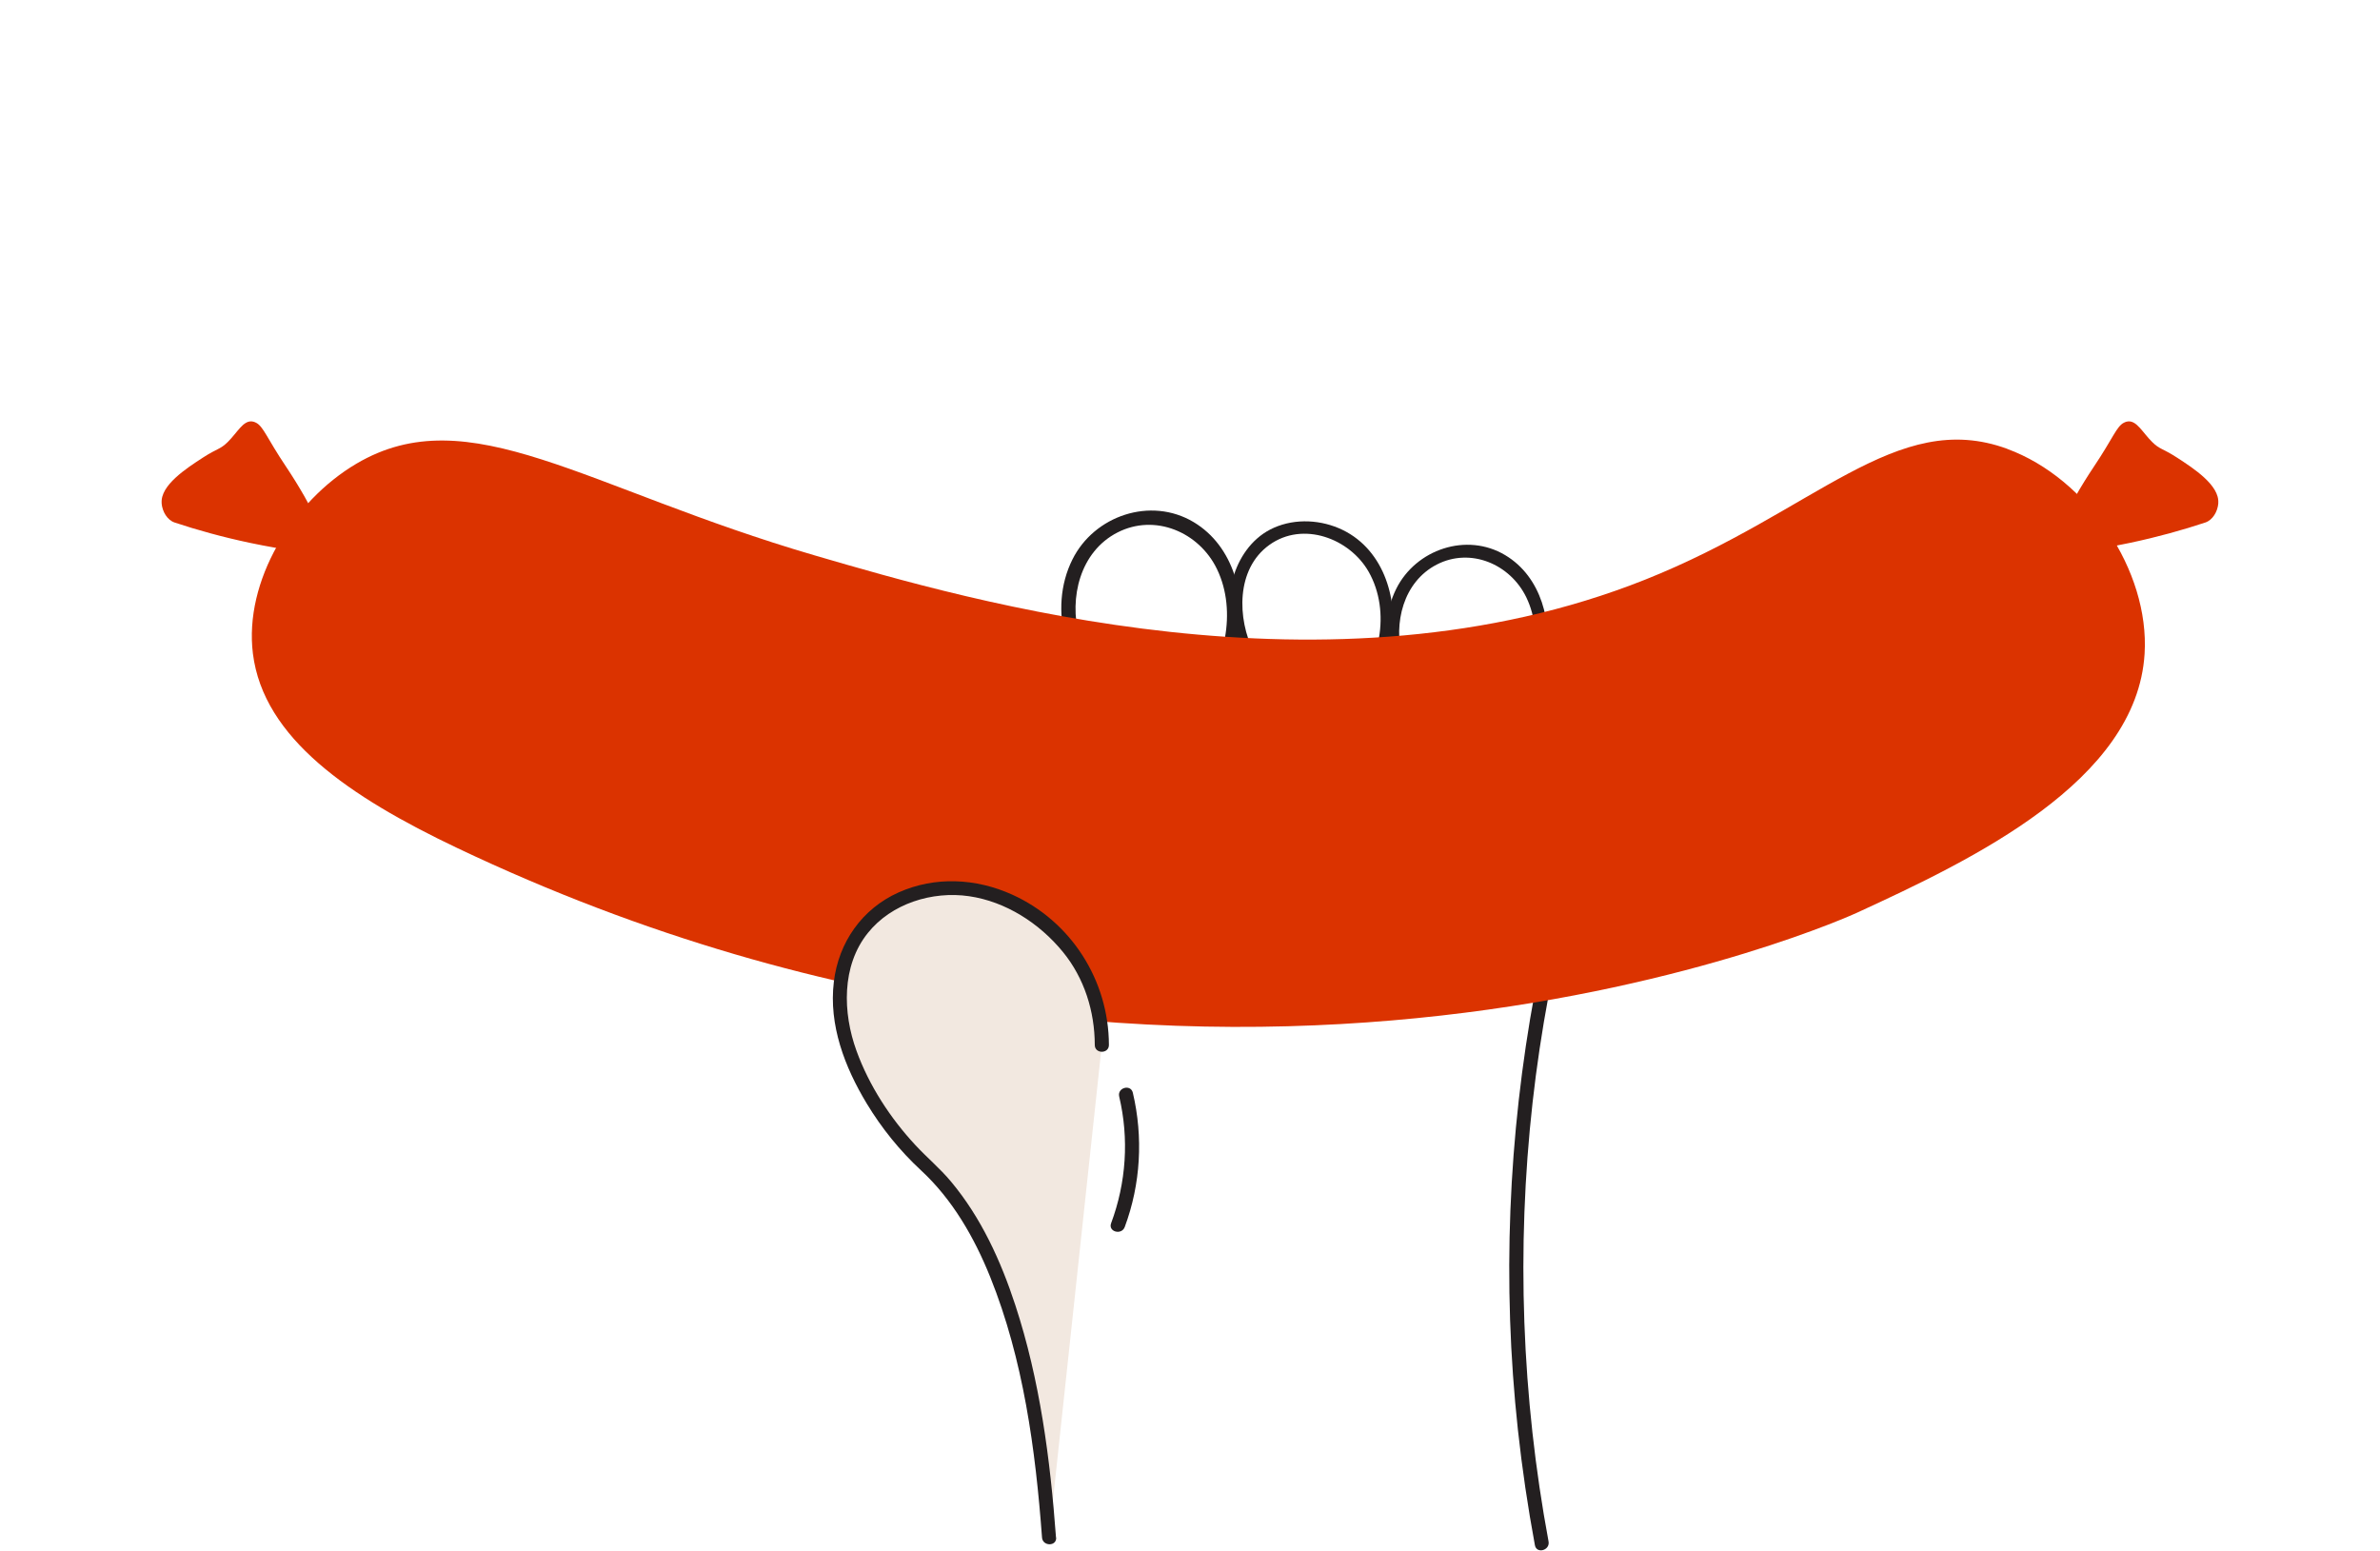
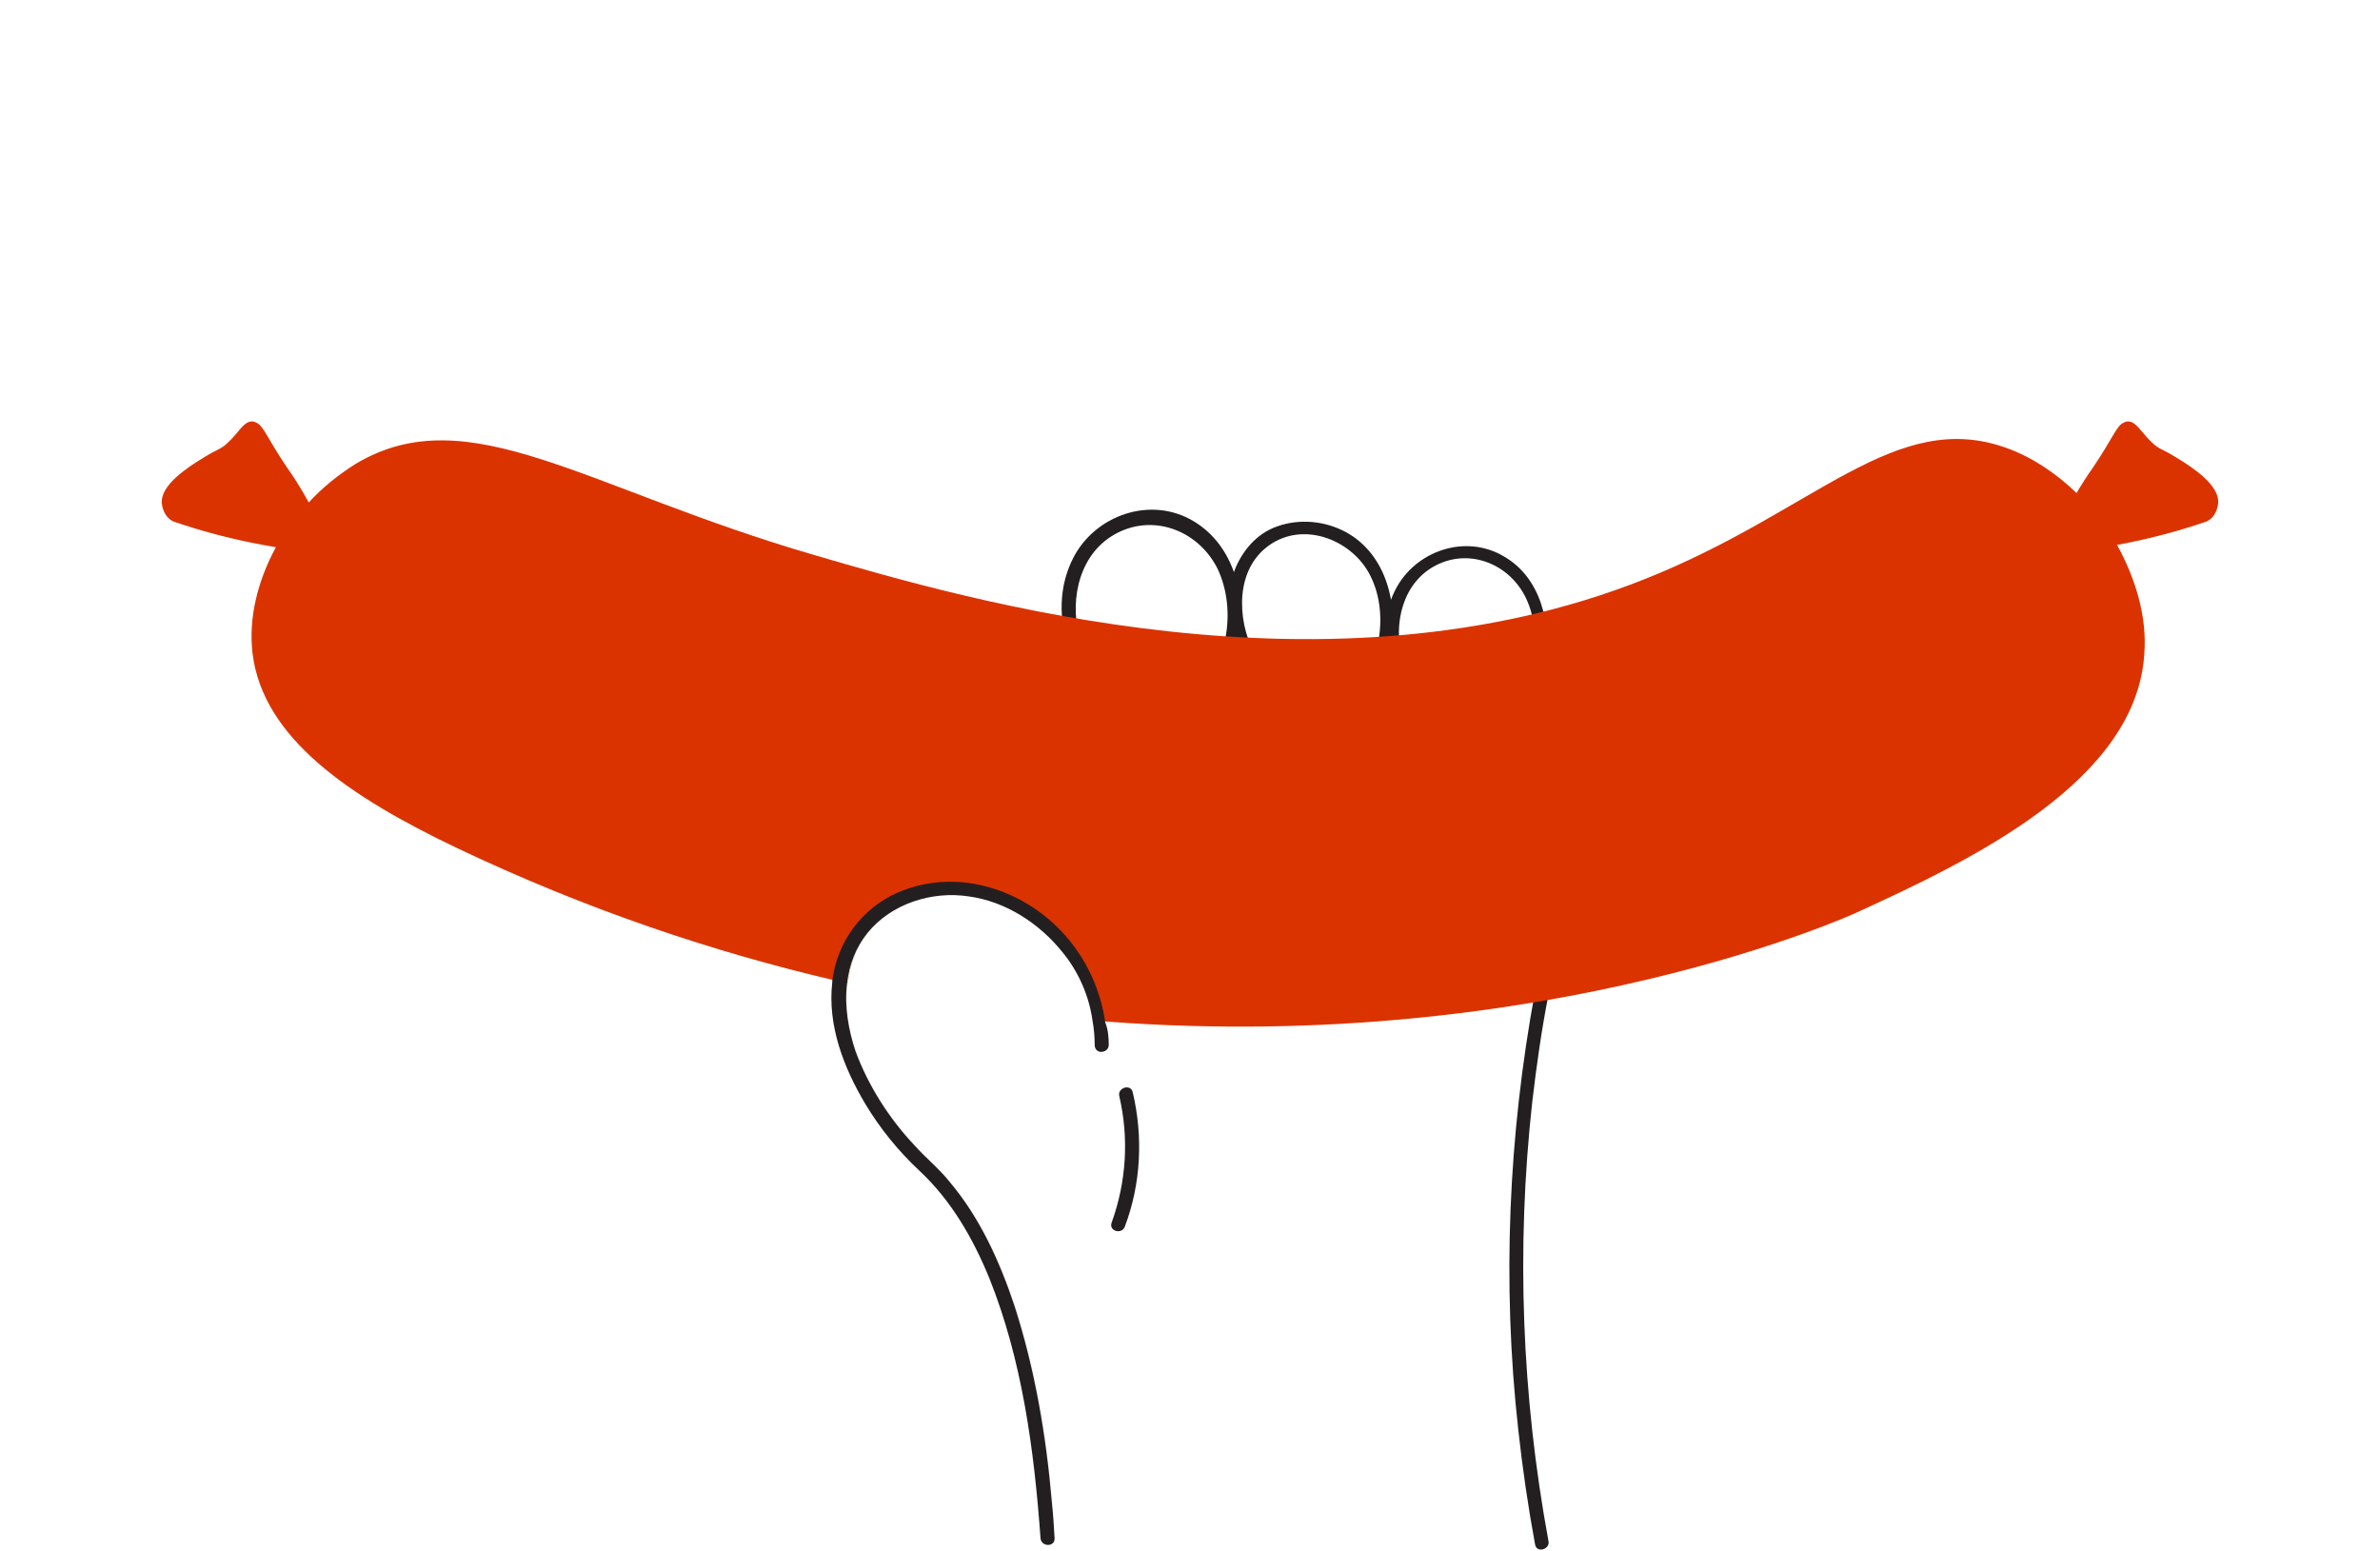
- <svg xmlns="http://www.w3.org/2000/svg" id="Layer_1" data-name="Layer 1" viewBox="0 0 338.29 220.39">
-   <defs>
-     <style>
-       .cls-1 {
-         fill: #f2e8e0;
-       }
- 
-       .cls-1, .cls-2, .cls-3 {
-         stroke-width: 0px;
-       }
- 
-       .cls-2 {
-         fill: #231f20;
-       }
- 
-       .cls-3 {
-         fill: #db3300;
-       }
-     </style>
-   </defs>
+ <svg xmlns="http://www.w3.org/2000/svg" version="1.1" id="Layer_1" x="0px" y="0px" viewBox="0 0 338.3 220.4" style="enable-background:new 0 0 338.3 220.4;" xml:space="preserve">
+   <style type="text/css">
+ 	.st0{fill:#231F20;}
+ 	.st1{fill:#DB3300;}
+ 	.st2{fill:#F2E8E0;}
+ </style>
  <g>
-     <path class="cls-2" d="m153.37,90.4c-1.42-5.45.14-11.99,5.46-14.72s11.61-.08,14.16,5.22c1.45,3.01,1.71,6.48,1.12,9.74-.23,1.26,1.7,1.8,1.94.53,1.14-6.23-.64-13.53-6.39-16.97-6.11-3.65-14.13-.92-17.23,5.32-1.77,3.55-1.98,7.61-.99,11.41.33,1.25,2.26.72,1.94-.53h0Z" />
-     <path class="cls-2" d="m178.21,92.68c-2.37-4.76-2.55-11.82,2.22-15.24s11.4-.93,14.11,3.82c1.61,2.84,2.02,6.22,1.46,9.41-.2,1.14,1.54,1.62,1.74.48,1.1-6.25-1.24-13.46-7.46-16.09-3.08-1.3-6.76-1.35-9.76.21-2.67,1.39-4.47,4.05-5.26,6.9-1.06,3.84-.36,7.9,1.39,11.42.52,1.04,2.08.13,1.56-.91h0Z" />
-     <path class="cls-2" d="m199.32,93.47c-1.28-4.9.13-10.78,4.91-13.24s10.44-.07,12.73,4.69c1.3,2.7,1.54,5.83,1,8.75-.21,1.14,1.53,1.62,1.74.48,1.03-5.6-.58-12.16-5.75-15.25-5.49-3.29-12.7-.82-15.49,4.78-1.59,3.19-1.78,6.84-.89,10.26.29,1.12,2.03.65,1.74-.48h0Z" />
+     <path class="st0" d="M153.4,90.4c-1.4-5.4,0.1-12,5.5-14.7s11.6-0.1,14.2,5.2c1.4,3,1.7,6.5,1.1,9.7c-0.2,1.3,1.7,1.8,1.9,0.5   c1.1-6.2-0.6-13.5-6.4-17c-6.1-3.7-14.1-0.9-17.2,5.3c-1.8,3.6-2,7.6-1,11.4C151.8,92.2,153.7,91.6,153.4,90.4L153.4,90.4   L153.4,90.4z" />
+     <path class="st0" d="M178.2,92.7c-2.4-4.8-2.6-11.8,2.2-15.2s11.4-0.9,14.1,3.8c1.6,2.8,2,6.2,1.5,9.4c-0.2,1.1,1.5,1.6,1.7,0.5   c1.1-6.2-1.2-13.5-7.5-16.1c-3.1-1.3-6.8-1.3-9.8,0.2c-2.7,1.4-4.5,4.1-5.3,6.9c-1.1,3.8-0.4,7.9,1.4,11.4   C177.2,94.6,178.7,93.7,178.2,92.7L178.2,92.7L178.2,92.7z" />
+     <path class="st0" d="M199.3,93.5c-1.3-4.9,0.1-10.8,4.9-13.2s10.4-0.1,12.7,4.7c1.3,2.7,1.5,5.8,1,8.8c-0.2,1.1,1.5,1.6,1.7,0.5   c1-5.6-0.6-12.2-5.8-15.2c-5.5-3.3-12.7-0.8-15.5,4.8c-1.6,3.2-1.8,6.8-0.9,10.3C197.9,95.1,199.6,94.6,199.3,93.5L199.3,93.5   L199.3,93.5z" />
  </g>
-   <path class="cls-2" d="m218.17,140.95c-3.81,20.49-4.67,41.5-2.42,62.23.6,5.51,1.41,10.99,2.42,16.43.24,1.27,2.17.73,1.94-.53-3.82-20.55-4.59-41.63-2.27-62.4.57-5.09,1.33-10.15,2.27-15.19.23-1.26-1.7-1.8-1.94-.53h0Z" />
+   <path class="st0" d="M218.2,140.9c-3.8,20.5-4.7,41.5-2.4,62.2c0.6,5.5,1.4,11,2.4,16.4c0.2,1.3,2.2,0.7,1.9-0.5  c-3.8-20.6-4.6-41.6-2.3-62.4c0.6-5.1,1.3-10.1,2.3-15.2C220.3,140.2,218.4,139.7,218.2,140.9L218.2,140.9L218.2,140.9z" />
  <g>
-     <path class="cls-3" d="m285.31,63.8c11.41,4.19,20.25,17.29,19.52,29.12-1.12,18.14-24.49,29.26-40.93,36.82,0,0-91.25,42-198.93-9.23-15.32-7.29-27.51-15.59-29.02-27.6-1.29-10.3,5.61-21.64,14.71-27.01,16.03-9.45,32.45,3.49,65.16,13.04,22.18,6.48,73.07,21.34,118.02,3.44,24.21-9.64,35.65-24.39,51.47-18.59Z" />
-     <path class="cls-3" d="m22.97,71.52c.1,1.21.82,2.4,1.85,2.74,3.19,1.06,6.77,2.06,10.7,2.89,2.47.52,4.84.93,7.09,1.23,2.13.29,3.71-1.92,2.77-3.85-1.26-2.58-2.82-5.37-4.75-8.25-2.71-4.04-3.19-5.68-4.25-6.21-.19-.1-.37-.16-.58-.18-1.25-.11-2.05,1.56-3.42,2.92-1.1,1.09-1.44.87-3.53,2.22-2.34,1.52-6.08,3.94-5.87,6.48Z" />
-     <path class="cls-3" d="m315.31,71.52c-.1,1.21-.82,2.4-1.85,2.74-3.19,1.06-6.77,2.06-10.7,2.89-2.47.52-4.84.93-7.09,1.23-2.13.29-3.71-1.92-2.77-3.85,1.26-2.58,2.82-5.37,4.75-8.25,2.71-4.04,3.19-5.68,4.25-6.21.19-.1.37-.16.58-.18,1.25-.11,2.05,1.56,3.42,2.92,1.1,1.09,1.44.87,3.53,2.22,2.34,1.52,6.08,3.94,5.87,6.48Z" />
+     <path class="st1" d="M304.8,92.9c-1.1,18.1-24.5,29.3-40.9,36.8c0,0-43.8,20.2-106.5,15.5c-0.3,0-0.7-0.1-1-0.1   c-0.3,0-0.7-0.1-1-0.1c-0.5-3.6-2-7-4.3-9.8c-3.3-4.1-8.1-7.2-13.3-7.9c-5.2-0.8-11,1-14.4,5.2c-1.7,2.1-2.6,4.6-2.9,7.2   c-0.3-0.1-0.6-0.1-1-0.2c-0.3-0.1-0.6-0.1-1-0.2c-17.1-4-35.1-10-53.6-18.8c-15.3-7.3-27.5-15.6-29-27.6c-0.6-5,0.7-10.3,3.3-15.1   c1.2-2.3,2.8-4.4,4.6-6.3c2-2.2,4.4-4.1,6.8-5.6c16-9.5,32.5,3.5,65.2,13c22.2,6.5,73.1,21.3,118,3.4c24.2-9.6,35.6-24.4,51.5-18.6   v0c3.6,1.3,7,3.6,9.9,6.4c2.2,2.2,4.1,4.7,5.7,7.3C303.6,82.3,305.2,87.7,304.8,92.9z" />
+     <path class="st1" d="M23,71.5c0.1,1.2,0.8,2.4,1.9,2.7c3.2,1.1,6.8,2.1,10.7,2.9c2.5,0.5,4.8,0.9,7.1,1.2c2.1,0.3,3.7-1.9,2.8-3.8   c-1.3-2.6-2.8-5.4-4.8-8.2c-2.7-4-3.2-5.7-4.2-6.2c-0.2-0.1-0.4-0.2-0.6-0.2c-1.2-0.1-2,1.6-3.4,2.9c-1.1,1.1-1.4,0.9-3.5,2.2   C26.5,66.5,22.8,69,23,71.5L23,71.5z" />
+     <path class="st1" d="M315.3,71.5c-0.1,1.2-0.8,2.4-1.9,2.7c-3.2,1.1-6.8,2.1-10.7,2.9c-2.5,0.5-4.8,0.9-7.1,1.2   c-2.1,0.3-3.7-1.9-2.8-3.8c1.3-2.6,2.8-5.4,4.8-8.2c2.7-4,3.2-5.7,4.2-6.2c0.2-0.1,0.4-0.2,0.6-0.2c1.2-0.1,2,1.6,3.4,2.9   c1.1,1.1,1.4,0.9,3.5,2.2C311.8,66.5,315.5,69,315.3,71.5L315.3,71.5z" />
  </g>
  <g>
-     <path class="cls-1" d="m149.1,218.51c-2.36-32.55-10.39-46.49-17.71-53.09-1.62-1.46-6.99-6.76-10.33-15.08-2.28-5.68-2.51-12.56.96-17.6,3.63-5.28,10.78-7.49,17.04-6.14,9.16,1.98,13.87,9.22,14.95,11.24,2.31,4.34,2.61,8.46,2.6,10.67" />
-     <path class="cls-2" d="m150.1,218.51c-.82-11.12-2.29-22.37-5.78-33.01-2.06-6.3-4.88-12.48-9.16-17.59-1.55-1.86-3.41-3.4-5.05-5.17-3.57-3.84-6.58-8.46-8.37-13.4-1.96-5.38-2.15-12.07,1.62-16.75,3.36-4.19,9.16-5.98,14.38-5.22s10,3.84,13.34,7.92c3.04,3.72,4.52,8.43,4.53,13.22,0,1.29,2.01,1.29,2.01,0-.02-9.18-5.38-17.6-13.78-21.38-5.13-2.31-10.93-2.61-16.11-.3s-8.54,7.09-9.21,12.72c-.74,6.14,1.55,12.11,4.68,17.29,2.12,3.51,4.71,6.71,7.71,9.49,4.48,4.14,7.59,9.57,9.85,15.19,4.7,11.69,6.43,24.5,7.35,36.99.09,1.28,2.1,1.29,2.01,0h0Z" />
+     <path class="st2" d="M156.4,145.2c-0.3-2.1-1-4.7-2.4-7.3c-1.1-2-5.8-9.3-15-11.2c-6.3-1.4-13.4,0.9-17,6.1c-1.4,2-2.2,4.4-2.5,6.8   c-0.5,3.6,0.2,7.4,1.5,10.8c3.3,8.3,8.7,13.6,10.3,15.1c7.3,6.6,15.3,20.5,17.7,53.1l0.6-5.2c-0.9-9.4-2.4-18.8-5.3-27.8   c-2.1-6.3-4.9-12.5-9.2-17.6c-1.5-1.9-3.4-3.4-5-5.2c-3.6-3.8-6.6-8.5-8.4-13.4c-1.1-3-1.6-6.4-1.2-9.6c0.3-2.6,1.2-5.1,2.9-7.2   c3.4-4.2,9.2-6,14.4-5.2c5.2,0.8,10,3.8,13.3,7.9c2.3,2.8,3.7,6.2,4.3,9.8c0.2,1.1,0.3,2.3,0.3,3.4c0,0.6,0.4,0.9,0.9,1l0.1-1   C156.6,147.7,156.6,146.5,156.4,145.2z" />
+     <path class="st0" d="M157.6,148.5c0,0.7-0.6,1-1.1,1c-0.5,0-0.9-0.4-0.9-1c0-1.2-0.1-2.3-0.3-3.4c-0.5-3.6-2-7-4.3-9.8   c-3.3-4.1-8.1-7.2-13.3-7.9c-5.2-0.8-11,1-14.4,5.2c-1.7,2.1-2.6,4.6-2.9,7.2c-0.4,3.2,0.2,6.6,1.2,9.6c1.8,4.9,4.8,9.6,8.4,13.4   c1.6,1.8,3.5,3.3,5,5.2c4.3,5.1,7.1,11.3,9.2,17.6c2.9,9,4.5,18.4,5.3,27.8c0.2,1.7,0.3,3.5,0.4,5.2h0c0.1,1.3-1.9,1.3-2,0   c-0.9-12.5-2.6-25.3-7.3-37c-2.3-5.6-5.4-11-9.9-15.2c-3-2.8-5.6-6-7.7-9.5c-3.1-5.2-5.4-11.2-4.7-17.3c0-0.1,0-0.2,0-0.2   c0.7-5.5,4.1-10.2,9.2-12.5c5.2-2.3,11-2,16.1,0.3c7.4,3.3,12.4,10.3,13.5,18.1C157.5,146.3,157.6,147.4,157.6,148.5z" />
  </g>
-   <path class="cls-2" d="m159.08,155.84c1.42,5.99,1,12.25-1.15,18.01-.45,1.21,1.49,1.74,1.94.53,2.27-6.09,2.64-12.76,1.15-19.08-.3-1.26-2.23-.72-1.94.53h0Z" />
+   <path class="st0" d="M159.1,155.8c1.4,6,1,12.2-1.1,18c-0.4,1.2,1.5,1.7,1.9,0.5c2.3-6.1,2.6-12.8,1.1-19.1  C160.7,154,158.8,154.6,159.1,155.8L159.1,155.8L159.1,155.8z" />
</svg>
